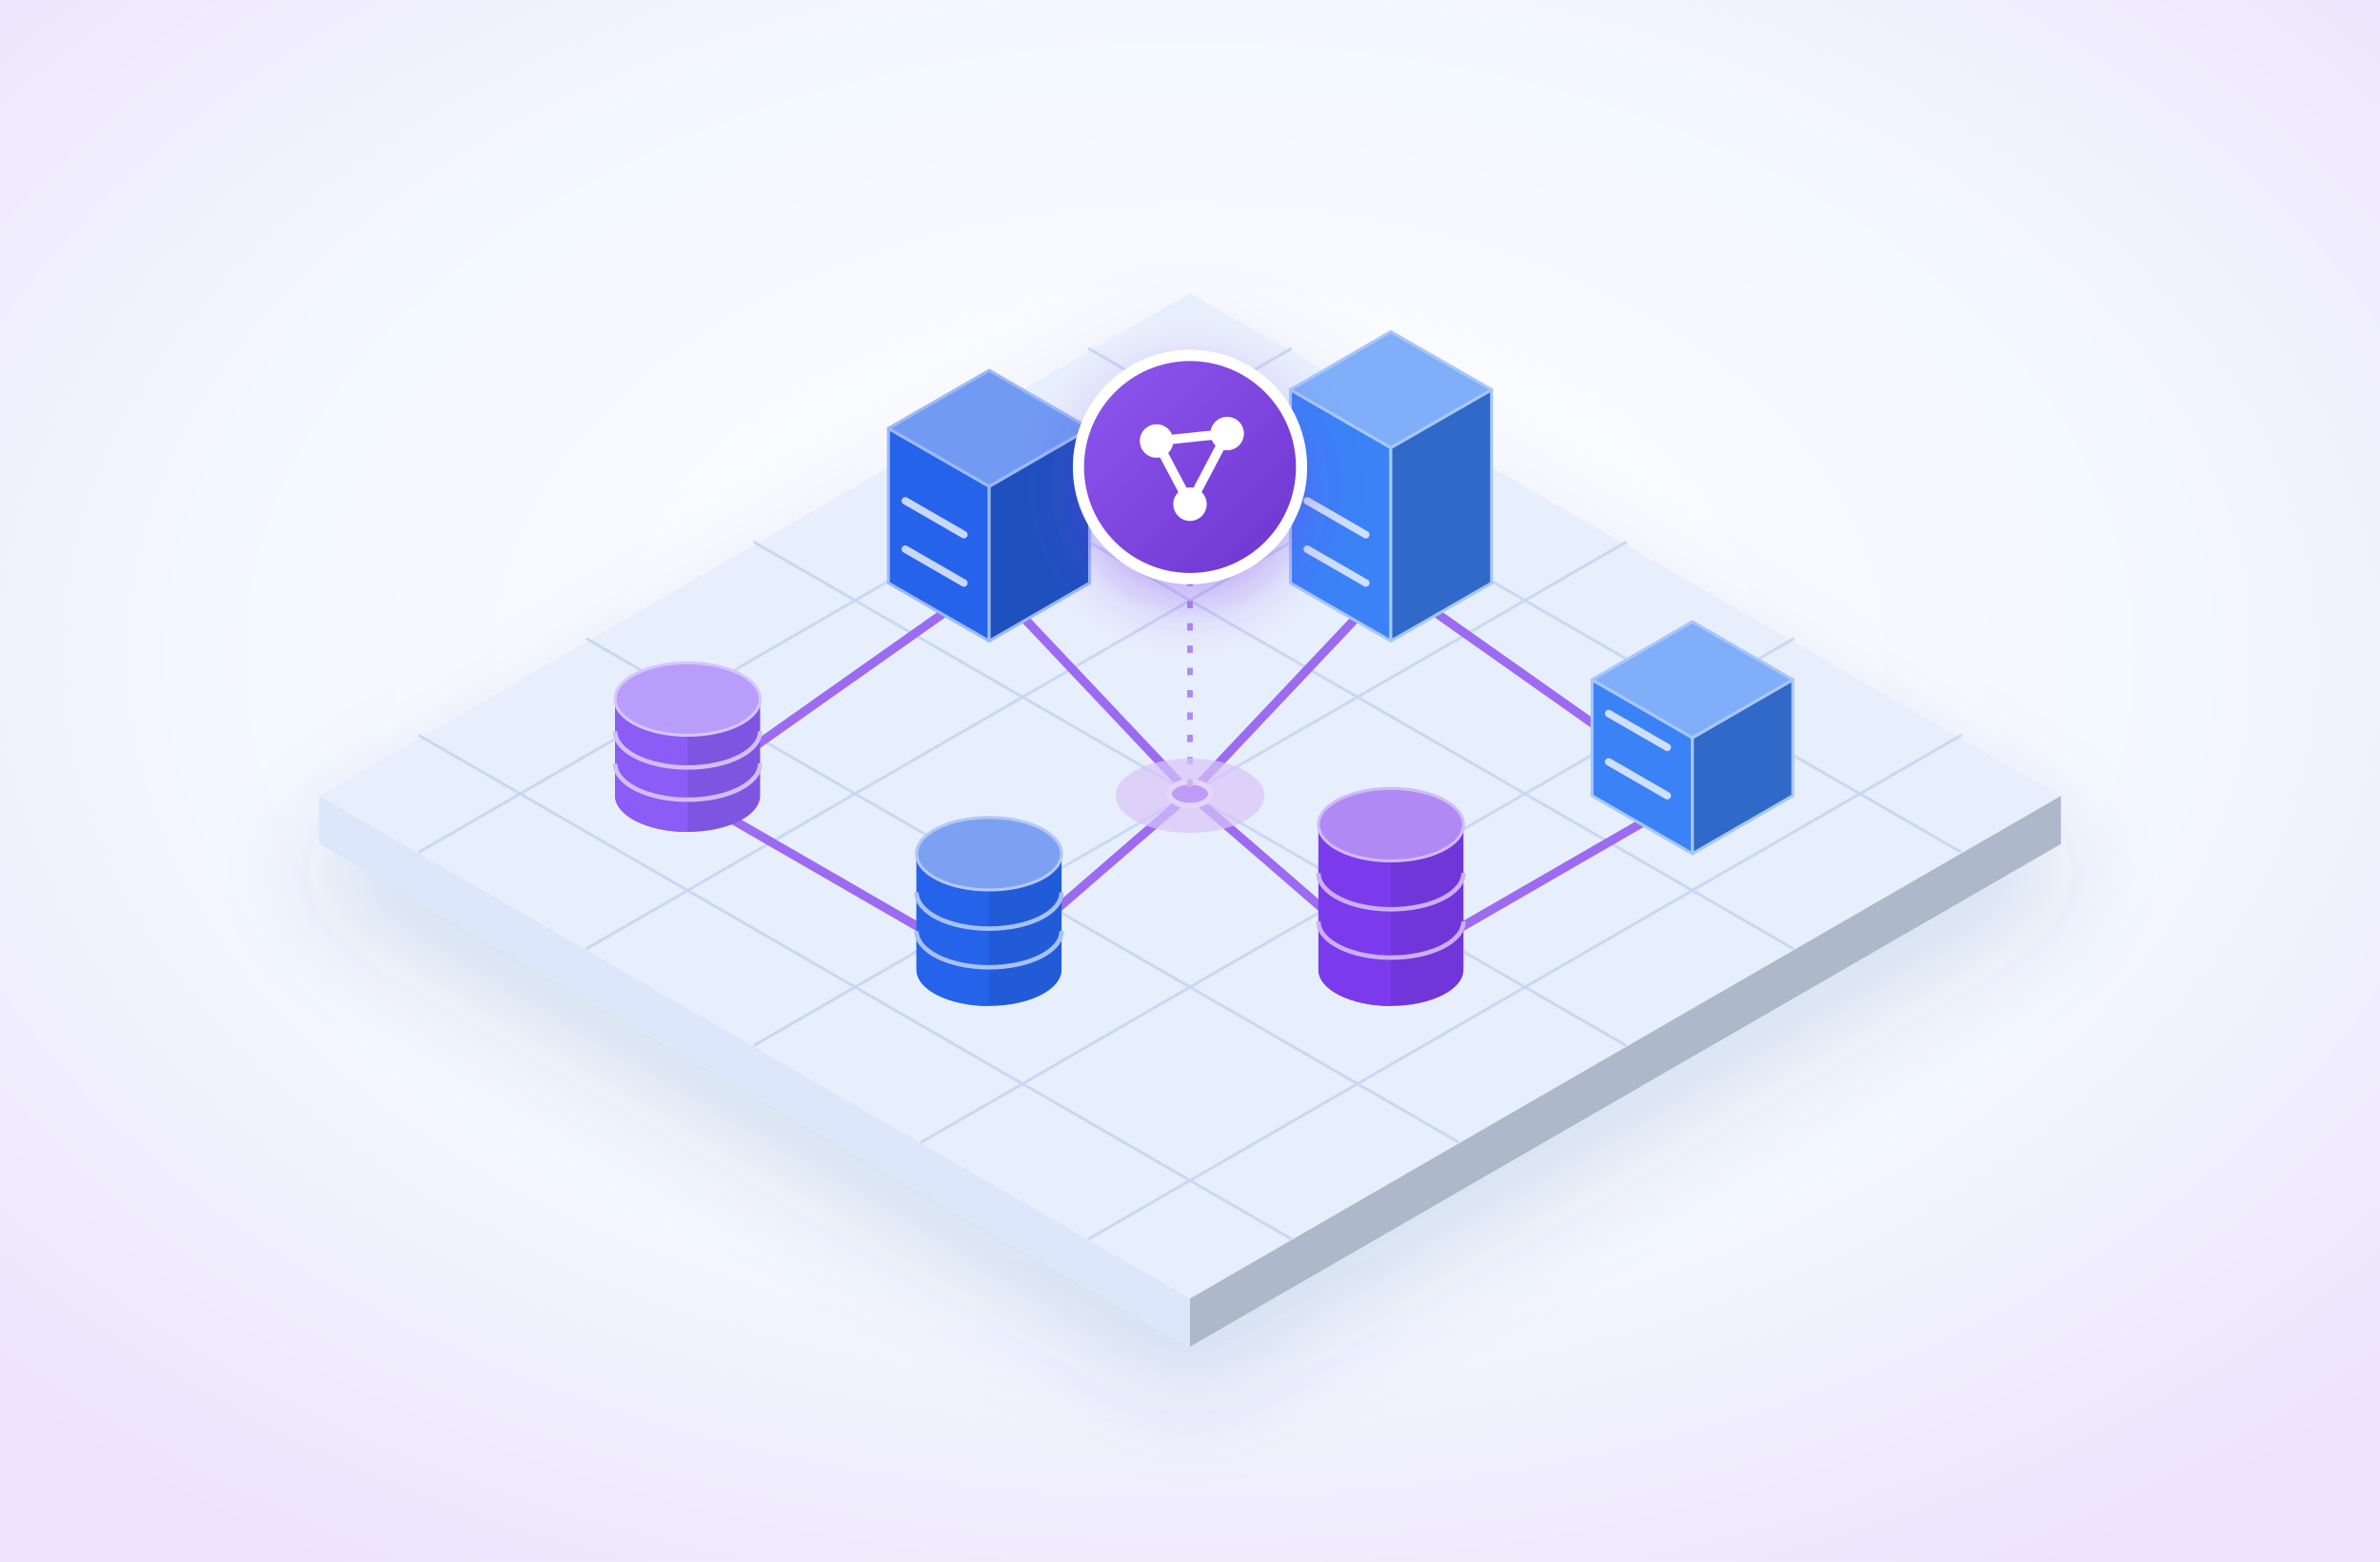
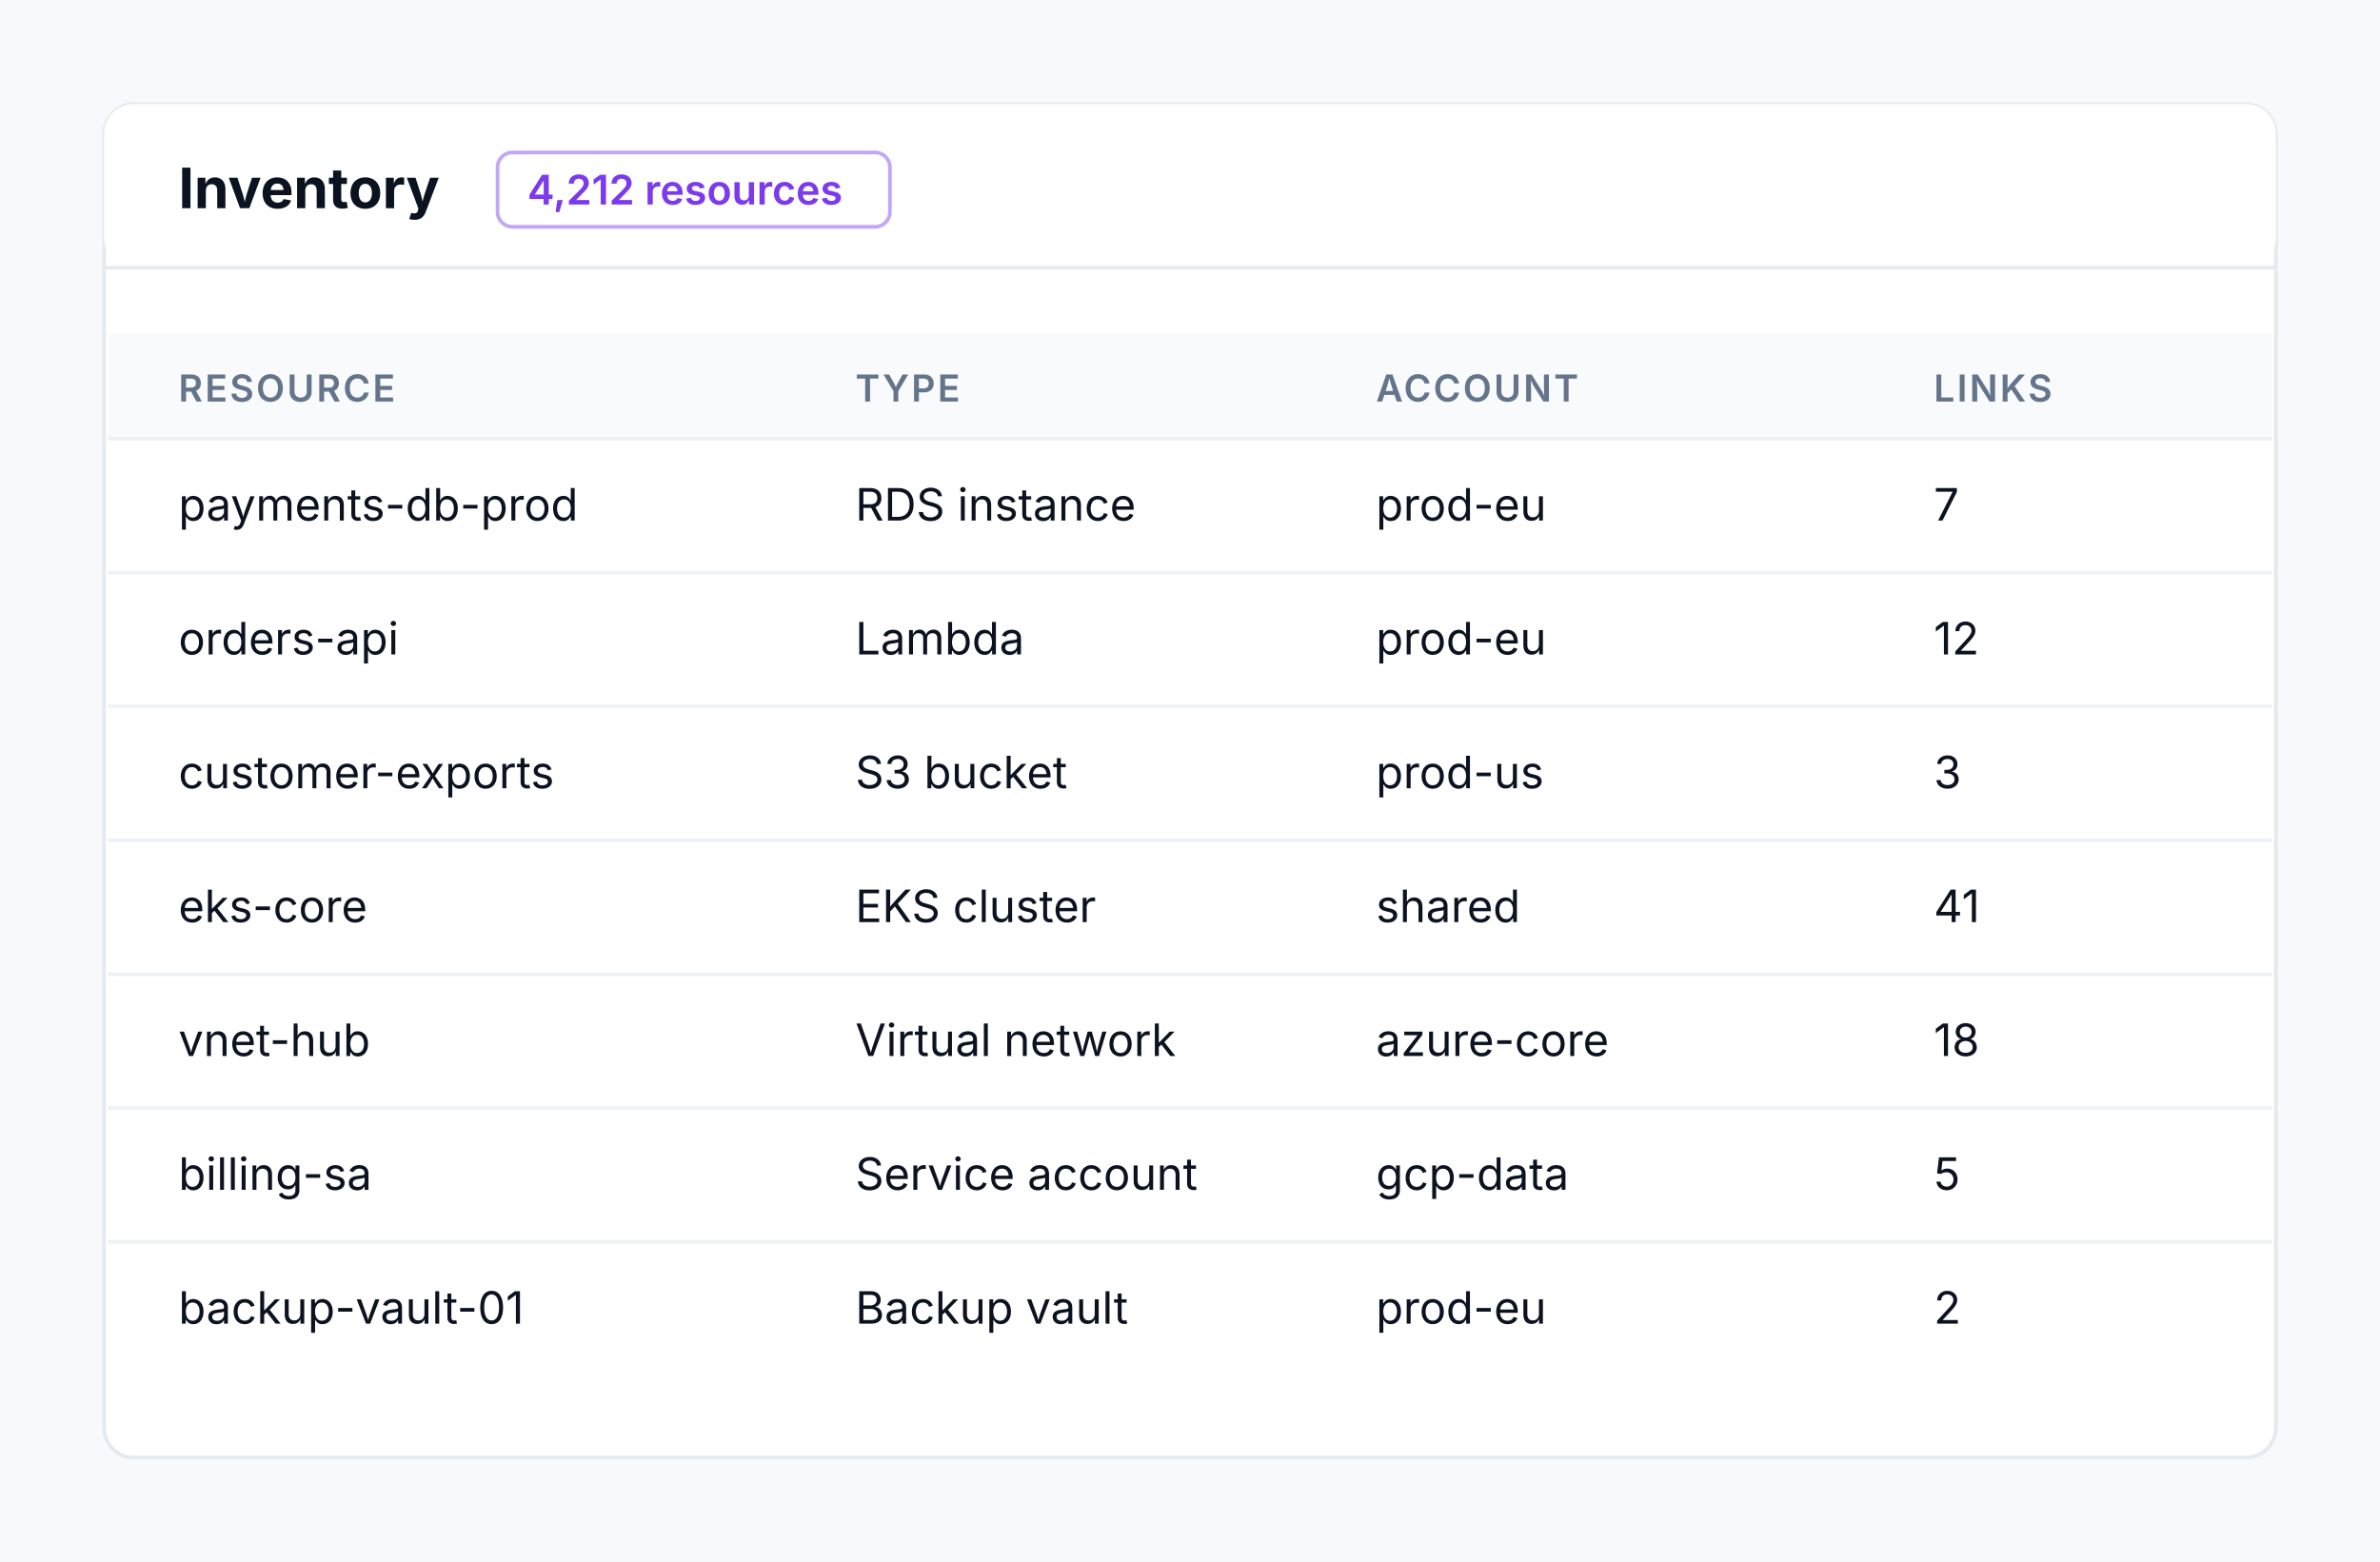
- <svg xmlns="http://www.w3.org/2000/svg" viewBox="0 0 640 420" width="640" height="420" role="img" aria-labelledby="estate-t estate-d">
-   <defs>
-     <radialGradient id="bg-estate" cx="50%" cy="42%" r="70%">
-       <stop offset="0" stop-color="#FFFFFF" />
-       <stop offset=".6" stop-color="#F3F7FF" />
-       <stop offset="1" stop-color="#ede3fc" />
-     </radialGradient>
-     <linearGradient id="badge-7C3AED" x1="0" y1="0" x2="1" y2="1">
-       <stop offset="0" stop-color="#9058f0" />
-       <stop offset="1" stop-color="#6b34ce" />
-     </linearGradient>
-     <filter id="glow" x="-60%" y="-60%" width="220%" height="220%">
-       <feDropShadow dx="0" dy="6" stdDeviation="7" flood-color="#7C3AED" flood-opacity=".35" />
-     </filter>
-     <filter id="soft" x="-20%" y="-20%" width="140%" height="140%">
-       <feDropShadow dx="0" dy="14" stdDeviation="14" flood-color="#1E3A8A" flood-opacity=".14" />
-     </filter>
-   </defs>
-   <rect width="640" height="420" fill="url(#bg-estate)" />
-   <g filter="url(#soft)">
-     <g opacity="1">
-       <polygon points="85.8,227.0 320.0,362.2 320.0,349.2 85.8,214.0" fill="#DCE7FB" />
-       <polygon points="554.2,227.0 320.0,362.2 320.0,349.2 554.2,214.0" fill="#aeb8cb" />
-       <polygon points="320.0,78.8 554.2,214.0 320.0,349.2 85.8,214.0" fill="#e8effc" />
-     </g>
-   </g>
-   <line x1="347.019" y1="93.88" x2="112.853" y2="229.08" stroke="#C9D8F5" stroke-width="0.8" stroke-linecap="round" />
-   <line x1="292.981" y1="93.88" x2="527.147" y2="229.08" stroke="#C9D8F5" stroke-width="0.8" stroke-linecap="round" />
-   <line x1="392.051" y1="119.88" x2="157.885" y2="255.08" stroke="#C9D8F5" stroke-width="0.8" stroke-linecap="round" />
-   <line x1="247.949" y1="119.88" x2="482.115" y2="255.08" stroke="#C9D8F5" stroke-width="0.8" stroke-linecap="round" />
-   <line x1="437.083" y1="145.88" x2="202.917" y2="281.08" stroke="#C9D8F5" stroke-width="0.8" stroke-linecap="round" />
-   <line x1="202.917" y1="145.88" x2="437.083" y2="281.08" stroke="#C9D8F5" stroke-width="0.8" stroke-linecap="round" />
-   <line x1="482.115" y1="171.88" x2="247.949" y2="307.08" stroke="#C9D8F5" stroke-width="0.8" stroke-linecap="round" />
-   <line x1="157.885" y1="171.88" x2="392.051" y2="307.08" stroke="#C9D8F5" stroke-width="0.8" stroke-linecap="round" />
-   <line x1="527.147" y1="197.88" x2="292.981" y2="333.08" stroke="#C9D8F5" stroke-width="0.8" stroke-linecap="round" />
-   <line x1="112.853" y1="197.88" x2="347.019" y2="333.08" stroke="#C9D8F5" stroke-width="0.8" stroke-linecap="round" />
-   <line x1="265.962" y1="156.28" x2="320" y2="213.48" stroke="#9d6bf2" stroke-width="2.4" stroke-linecap="round" />
-   <line x1="374.038" y1="156.28" x2="320" y2="213.48" stroke="#9d6bf2" stroke-width="2.4" stroke-linecap="round" />
-   <line x1="374.038" y1="260.28" x2="320" y2="213.48" stroke="#9d6bf2" stroke-width="2.4" stroke-linecap="round" />
-   <line x1="265.962" y1="260.28" x2="320" y2="213.48" stroke="#9d6bf2" stroke-width="2.4" stroke-linecap="round" />
-   <line x1="455.096" y1="213.48" x2="374.038" y2="156.28" stroke="#9d6bf2" stroke-width="2.4" stroke-linecap="round" />
-   <line x1="455.096" y1="213.48" x2="374.038" y2="260.28" stroke="#9d6bf2" stroke-width="2.4" stroke-linecap="round" />
-   <line x1="184.904" y1="213.48" x2="265.962" y2="156.28" stroke="#9d6bf2" stroke-width="2.4" stroke-linecap="round" />
-   <line x1="184.904" y1="213.48" x2="265.962" y2="260.28" stroke="#9d6bf2" stroke-width="2.4" stroke-linecap="round" />
-   <ellipse cx="265.962" cy="156.28" rx="5.6" ry="3.2" fill="#7C3AED" stroke="#FFFFFF" stroke-width="1.5" />
-   <ellipse cx="374.038" cy="156.28" rx="5.6" ry="3.2" fill="#7C3AED" stroke="#FFFFFF" stroke-width="1.5" />
-   <ellipse cx="374.038" cy="260.28" rx="5.6" ry="3.2" fill="#7C3AED" stroke="#FFFFFF" stroke-width="1.5" />
-   <ellipse cx="265.962" cy="260.28" rx="5.6" ry="3.2" fill="#7C3AED" stroke="#FFFFFF" stroke-width="1.5" />
-   <ellipse cx="455.096" cy="213.48" rx="5.6" ry="3.2" fill="#7C3AED" stroke="#FFFFFF" stroke-width="1.5" />
-   <ellipse cx="184.904" cy="213.48" rx="5.6" ry="3.2" fill="#7C3AED" stroke="#FFFFFF" stroke-width="1.5" />
-   <ellipse cx="320" cy="213.48" rx="5.6" ry="3.2" fill="#7C3AED" stroke="#FFFFFF" stroke-width="1.5" />
-   <g opacity="1">
-     <polygon points="238.9,156.8 266.0,172.4 266.0,130.8 238.9,115.2" fill="#2563EB" stroke="#9db9f6" stroke-width="0.8" stroke-linejoin="round" />
-     <polygon points="293.0,156.8 266.0,172.4 266.0,130.8 293.0,115.2" fill="#1f51be" stroke="#9db9f6" stroke-width="0.8" stroke-linejoin="round" />
-     <polygon points="266.0,99.6 293.0,115.2 266.0,130.8 238.9,115.2" fill="#719af2" stroke="#9db9f6" stroke-width="0.8" stroke-linejoin="round" />
-   </g>
-   <line x1="243.446" y1="147.7" x2="259.207" y2="156.8" stroke="#c9d8fa" stroke-width="2" stroke-linecap="round" />
-   <line x1="243.446" y1="134.7" x2="259.207" y2="143.8" stroke="#c9d8fa" stroke-width="2" stroke-linecap="round" />
-   <g opacity="1">
-     <polygon points="347.0,156.8 374.0,172.4 374.0,120.4 347.0,104.8" fill="#3B82F6" stroke="#a7c7fb" stroke-width="0.8" stroke-linejoin="round" />
-     <polygon points="401.1,156.8 374.0,172.4 374.0,120.4 401.1,104.8" fill="#3069c7" stroke="#a7c7fb" stroke-width="0.8" stroke-linejoin="round" />
-     <polygon points="374.0,89.2 401.1,104.8 374.0,120.4 347.0,104.8" fill="#80aef9" stroke="#a7c7fb" stroke-width="0.8" stroke-linejoin="round" />
-   </g>
-   <line x1="351.522" y1="147.7" x2="367.284" y2="156.8" stroke="#cee0fd" stroke-width="2" stroke-linecap="round" />
-   <line x1="351.522" y1="134.7" x2="367.284" y2="143.8" stroke="#cee0fd" stroke-width="2" stroke-linecap="round" />
-   <g opacity="1">
-     <polygon points="428.1,214.0 455.1,229.6 455.1,198.4 428.1,182.8" fill="#3B82F6" stroke="#a7c7fb" stroke-width="0.8" stroke-linejoin="round" />
-     <polygon points="482.1,214.0 455.1,229.6 455.1,198.4 482.1,182.8" fill="#3069c7" stroke="#a7c7fb" stroke-width="0.8" stroke-linejoin="round" />
-     <polygon points="455.1,167.2 482.1,182.8 455.1,198.4 428.1,182.8" fill="#80aef9" stroke="#a7c7fb" stroke-width="0.8" stroke-linejoin="round" />
-   </g>
-   <line x1="432.58" y1="204.9" x2="448.341" y2="214" stroke="#cee0fd" stroke-width="2" stroke-linecap="round" />
-   <line x1="432.58" y1="191.9" x2="448.341" y2="201" stroke="#cee0fd" stroke-width="2" stroke-linecap="round" />
-   <path d="M165.404,214 v-26 a19.5,9.75 0 0 0 39,0 v26 a19.5,9.75 0 0 1 -39,0 z" fill="#7e55e1" />
-   <path d="M165.404,214 v-26 h19.5 v35.75 a19.5,9.75 0 0 1 -19.5,-9.75 z" fill="#8B5CF6" />
-   <path d="M165.404,205.333 a19.5,9.75 0 0 0 39,0" fill="none" stroke="#d1befb" stroke-width="1.2" />
-   <path d="M165.404,196.667 a19.5,9.75 0 0 0 39,0" fill="none" stroke="#d1befb" stroke-width="1.2" />
-   <ellipse cx="184.904" cy="188" rx="19.5" ry="9.75" fill="#b99dfa" stroke="#d6c6fc" stroke-width="0.8" />
-   <path d="M354.538,260.8 v-39 a19.5,9.75 0 0 0 39,0 v39 a19.5,9.75 0 0 1 -39,0 z" fill="#7136d9" />
-   <path d="M354.538,260.8 v-39 h19.5 v48.75 a19.5,9.75 0 0 1 -19.5,-9.75 z" fill="#7C3AED" />
-   <path d="M354.538,247.8 a19.5,9.75 0 0 0 39,0" fill="none" stroke="#cbb0f8" stroke-width="1.2" />
-   <path d="M354.538,234.8 a19.5,9.75 0 0 0 39,0" fill="none" stroke="#cbb0f8" stroke-width="1.2" />
-   <ellipse cx="374.038" cy="221.8" rx="19.5" ry="9.75" fill="#b089f4" stroke="#d1baf9" stroke-width="0.8" />
-   <path d="M246.462,260.8 v-31.2 a19.5,9.75 0 0 0 39,0 v31.2 a19.5,9.75 0 0 1 -39,0 z" fill="#225bd7" />
-   <path d="M246.462,260.8 v-31.2 h19.5 v40.95 a19.5,9.75 0 0 1 -19.5,-9.75 z" fill="#2563EB" />
-   <path d="M246.462,250.4 a19.5,9.75 0 0 0 39,0" fill="none" stroke="#a8c1f7" stroke-width="1.2" />
-   <path d="M246.462,240 a19.5,9.75 0 0 0 39,0" fill="none" stroke="#a8c1f7" stroke-width="1.2" />
-   <ellipse cx="265.962" cy="229.6" rx="19.5" ry="9.75" fill="#7ca1f3" stroke="#b3c8f8" stroke-width="0.8" />
-   <line x1="320" y1="155.6" x2="320" y2="214" stroke="#b089f4" stroke-width="1.5" stroke-dasharray="2 4" />
-   <ellipse cx="320" cy="214" rx="20" ry="10" fill="#d8c4fa" opacity=".7" />
-   <g transform="translate(320,125.6)" filter="url(#glow)">
-     <circle r="30" fill="url(#badge-7C3AED)" stroke="#FFFFFF" stroke-width="3" />
-     <circle cx="-9" cy="-7" r="4.5" fill="#FFFFFF" />
-     <circle cx="10" cy="-9" r="4.5" fill="#FFFFFF" />
-     <circle cx="0" cy="10" r="4.5" fill="#FFFFFF" />
-     <path d="M-9,-7 L10,-9 L0,10 Z" fill="none" stroke="#FFFFFF" stroke-width="2.5" />
-   </g>
+ <svg xmlns="http://www.w3.org/2000/svg" width="640" height="420" viewBox="0 0 640 420" font-family="Inter, -apple-system, Segoe UI, Helvetica, Arial, sans-serif">
+   <rect width="640" height="420" fill="#F7F9FC" />
+   <rect x="28" y="28" width="584" height="364" rx="8" fill="#FFFFFF" stroke="#E5E9F0" />
+   <rect x="28" y="28" width="584" height="44" rx="8" fill="#FFFFFF" />
+   <line x1="28" y1="72" x2="612" y2="72" stroke="#E5E9F0" />
+   <text x="48" y="56" font-size="15" font-weight="700" fill="#0B1220">Inventory</text>
+   <rect x="133.8" y="41" width="105.5" height="20" rx="4" fill="#FFFFFF" stroke="#7C3AED" stroke-opacity=".45" />
+   <text x="141.8" y="55" font-size="11" font-weight="600" fill="#7C3AED">4,212 resources</text>
+   <rect x="29" y="90" width="582" height="28" fill="#F8FAFC" />
+   <text x="48" y="108" font-size="10" font-weight="600" fill="#64748B" letter-spacing=".6">RESOURCE</text>
+   <text x="230" y="108" font-size="10" font-weight="600" fill="#64748B" letter-spacing=".6">TYPE</text>
+   <text x="370" y="108" font-size="10" font-weight="600" fill="#64748B" letter-spacing=".6">ACCOUNT</text>
+   <text x="520" y="108" font-size="10" font-weight="600" fill="#64748B" letter-spacing=".6">LINKS</text>
+   <line x1="29" y1="118" x2="611" y2="118" stroke="#EEF1F5" />
+   <text x="48" y="140" font-size="12" fill="#0B1220">payments-db-prod</text>
+   <text x="230" y="140" font-size="12" fill="#0B1220">RDS instance</text>
+   <text x="370" y="140" font-size="12" fill="#0B1220">prod-eu</text>
+   <text x="520" y="140" font-size="12" fill="#0B1220">7</text>
+   <line x1="29" y1="154" x2="611" y2="154" stroke="#EEF1F5" />
+   <text x="48" y="176" font-size="12" fill="#0B1220">orders-api</text>
+   <text x="230" y="176" font-size="12" fill="#0B1220">Lambda</text>
+   <text x="370" y="176" font-size="12" fill="#0B1220">prod-eu</text>
+   <text x="520" y="176" font-size="12" fill="#0B1220">12</text>
+   <line x1="29" y1="190" x2="611" y2="190" stroke="#EEF1F5" />
+   <text x="48" y="212" font-size="12" fill="#0B1220">customer-exports</text>
+   <text x="230" y="212" font-size="12" fill="#0B1220">S3 bucket</text>
+   <text x="370" y="212" font-size="12" fill="#0B1220">prod-us</text>
+   <text x="520" y="212" font-size="12" fill="#0B1220">3</text>
+   <line x1="29" y1="226" x2="611" y2="226" stroke="#EEF1F5" />
+   <text x="48" y="248" font-size="12" fill="#0B1220">eks-core</text>
+   <text x="230" y="248" font-size="12" fill="#0B1220">EKS cluster</text>
+   <text x="370" y="248" font-size="12" fill="#0B1220">shared</text>
+   <text x="520" y="248" font-size="12" fill="#0B1220">41</text>
+   <line x1="29" y1="262" x2="611" y2="262" stroke="#EEF1F5" />
+   <text x="48" y="284" font-size="12" fill="#0B1220">vnet-hub</text>
+   <text x="230" y="284" font-size="12" fill="#0B1220">Virtual network</text>
+   <text x="370" y="284" font-size="12" fill="#0B1220">azure-core</text>
+   <text x="520" y="284" font-size="12" fill="#0B1220">18</text>
+   <line x1="29" y1="298" x2="611" y2="298" stroke="#EEF1F5" />
+   <text x="48" y="320" font-size="12" fill="#0B1220">billing-sa</text>
+   <text x="230" y="320" font-size="12" fill="#0B1220">Service account</text>
+   <text x="370" y="320" font-size="12" fill="#0B1220">gcp-data</text>
+   <text x="520" y="320" font-size="12" fill="#0B1220">5</text>
+   <line x1="29" y1="334" x2="611" y2="334" stroke="#EEF1F5" />
+   <text x="48" y="356" font-size="12" fill="#0B1220">backup-vault-01</text>
+   <text x="230" y="356" font-size="12" fill="#0B1220">Backup vault</text>
+   <text x="370" y="356" font-size="12" fill="#0B1220">prod-eu</text>
+   <text x="520" y="356" font-size="12" fill="#0B1220">2</text>
</svg>
